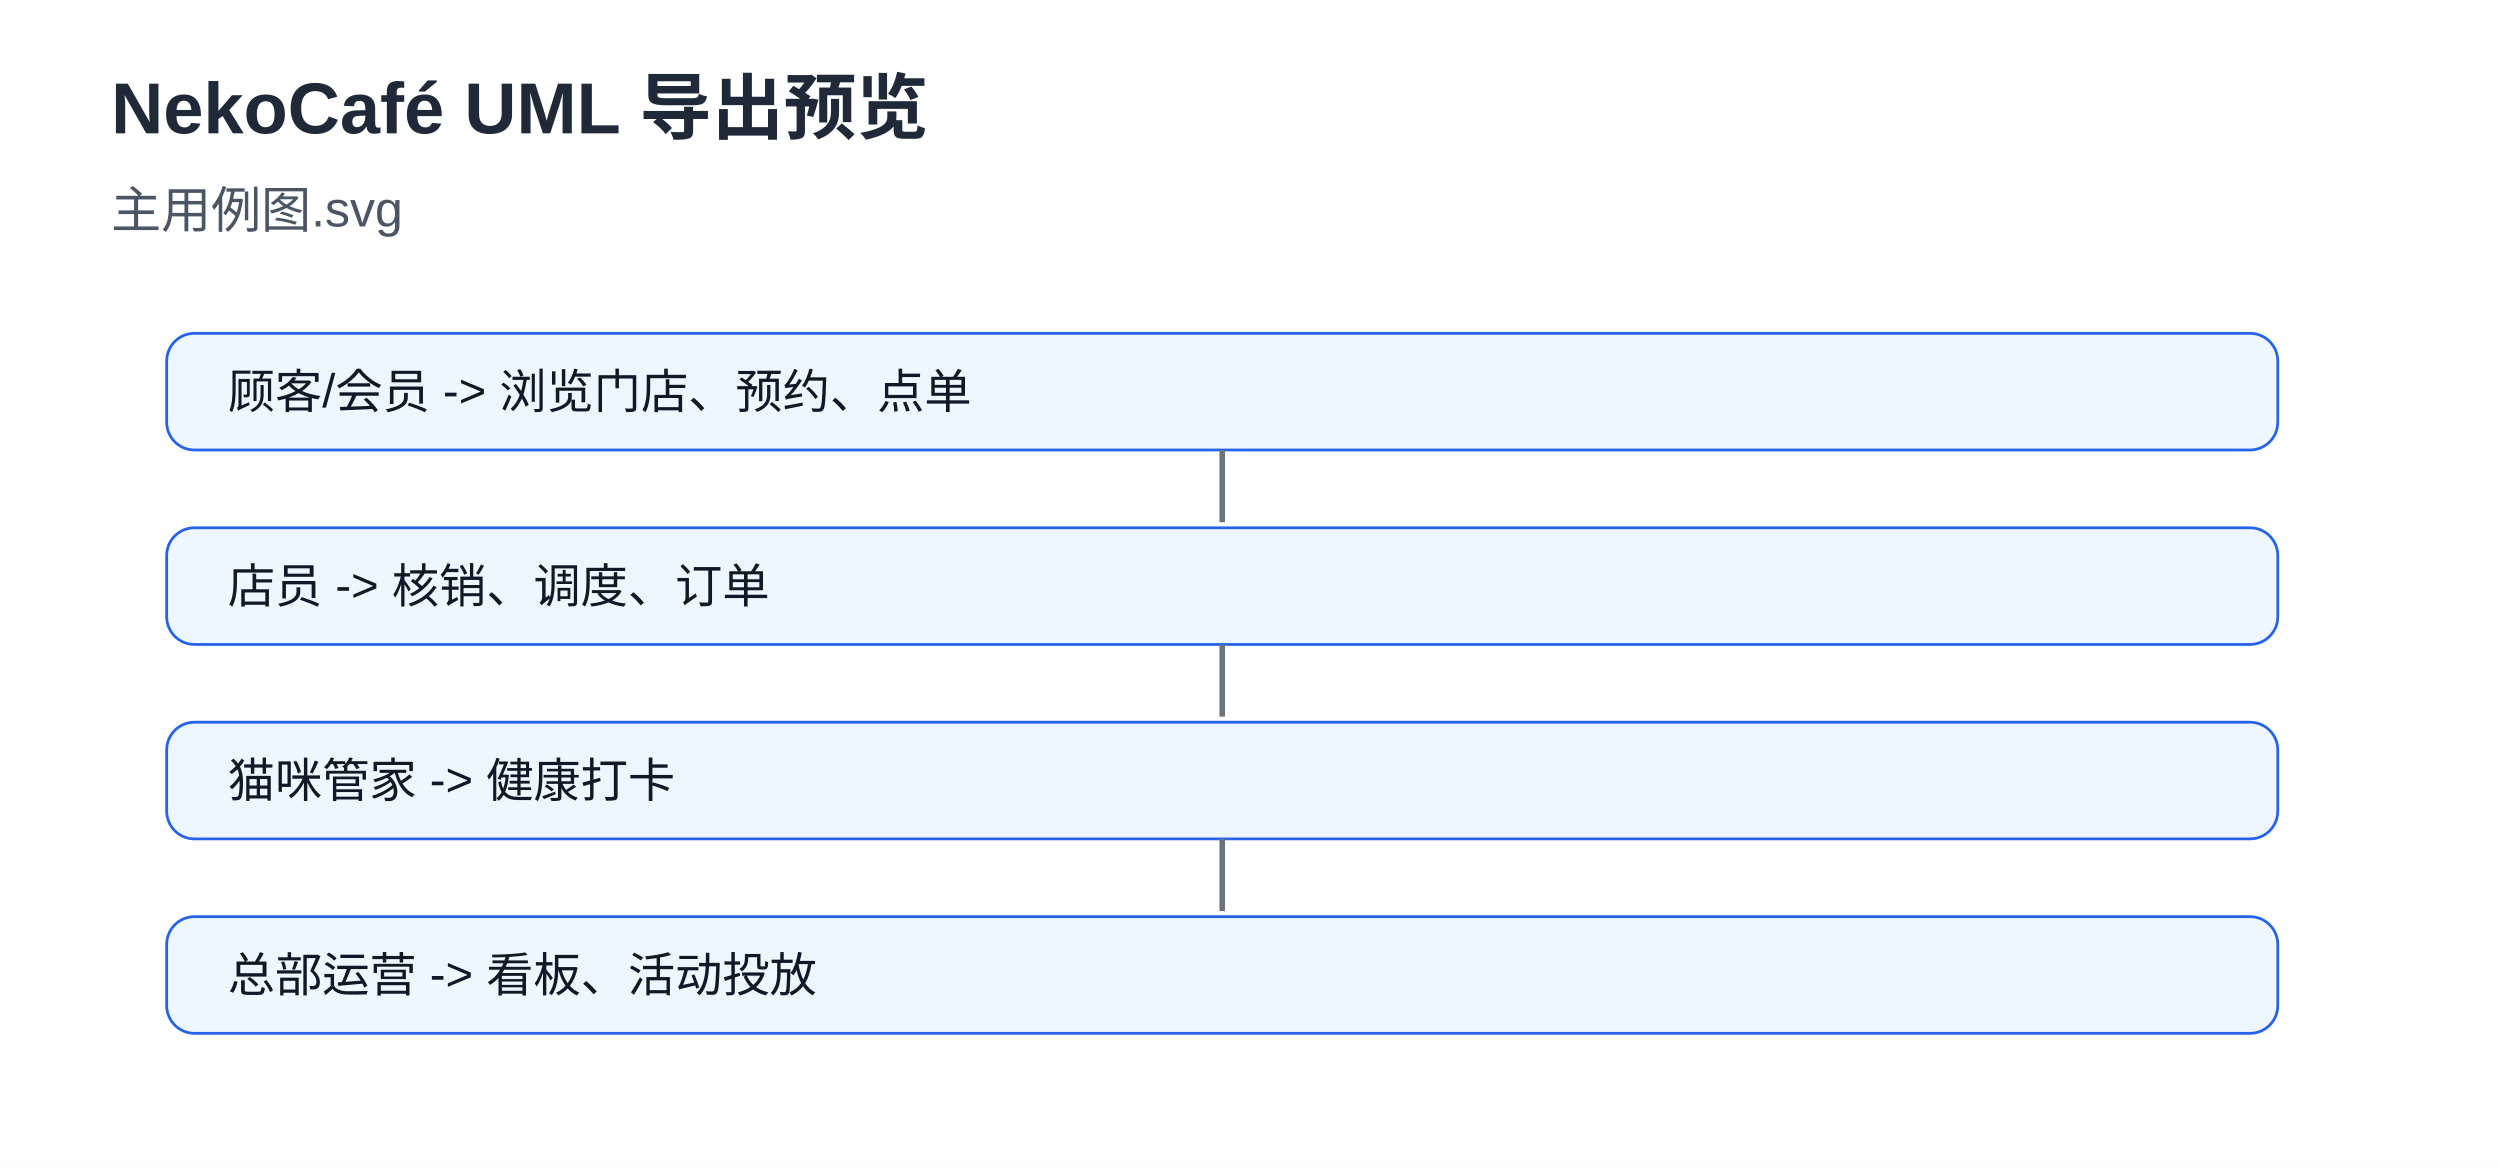
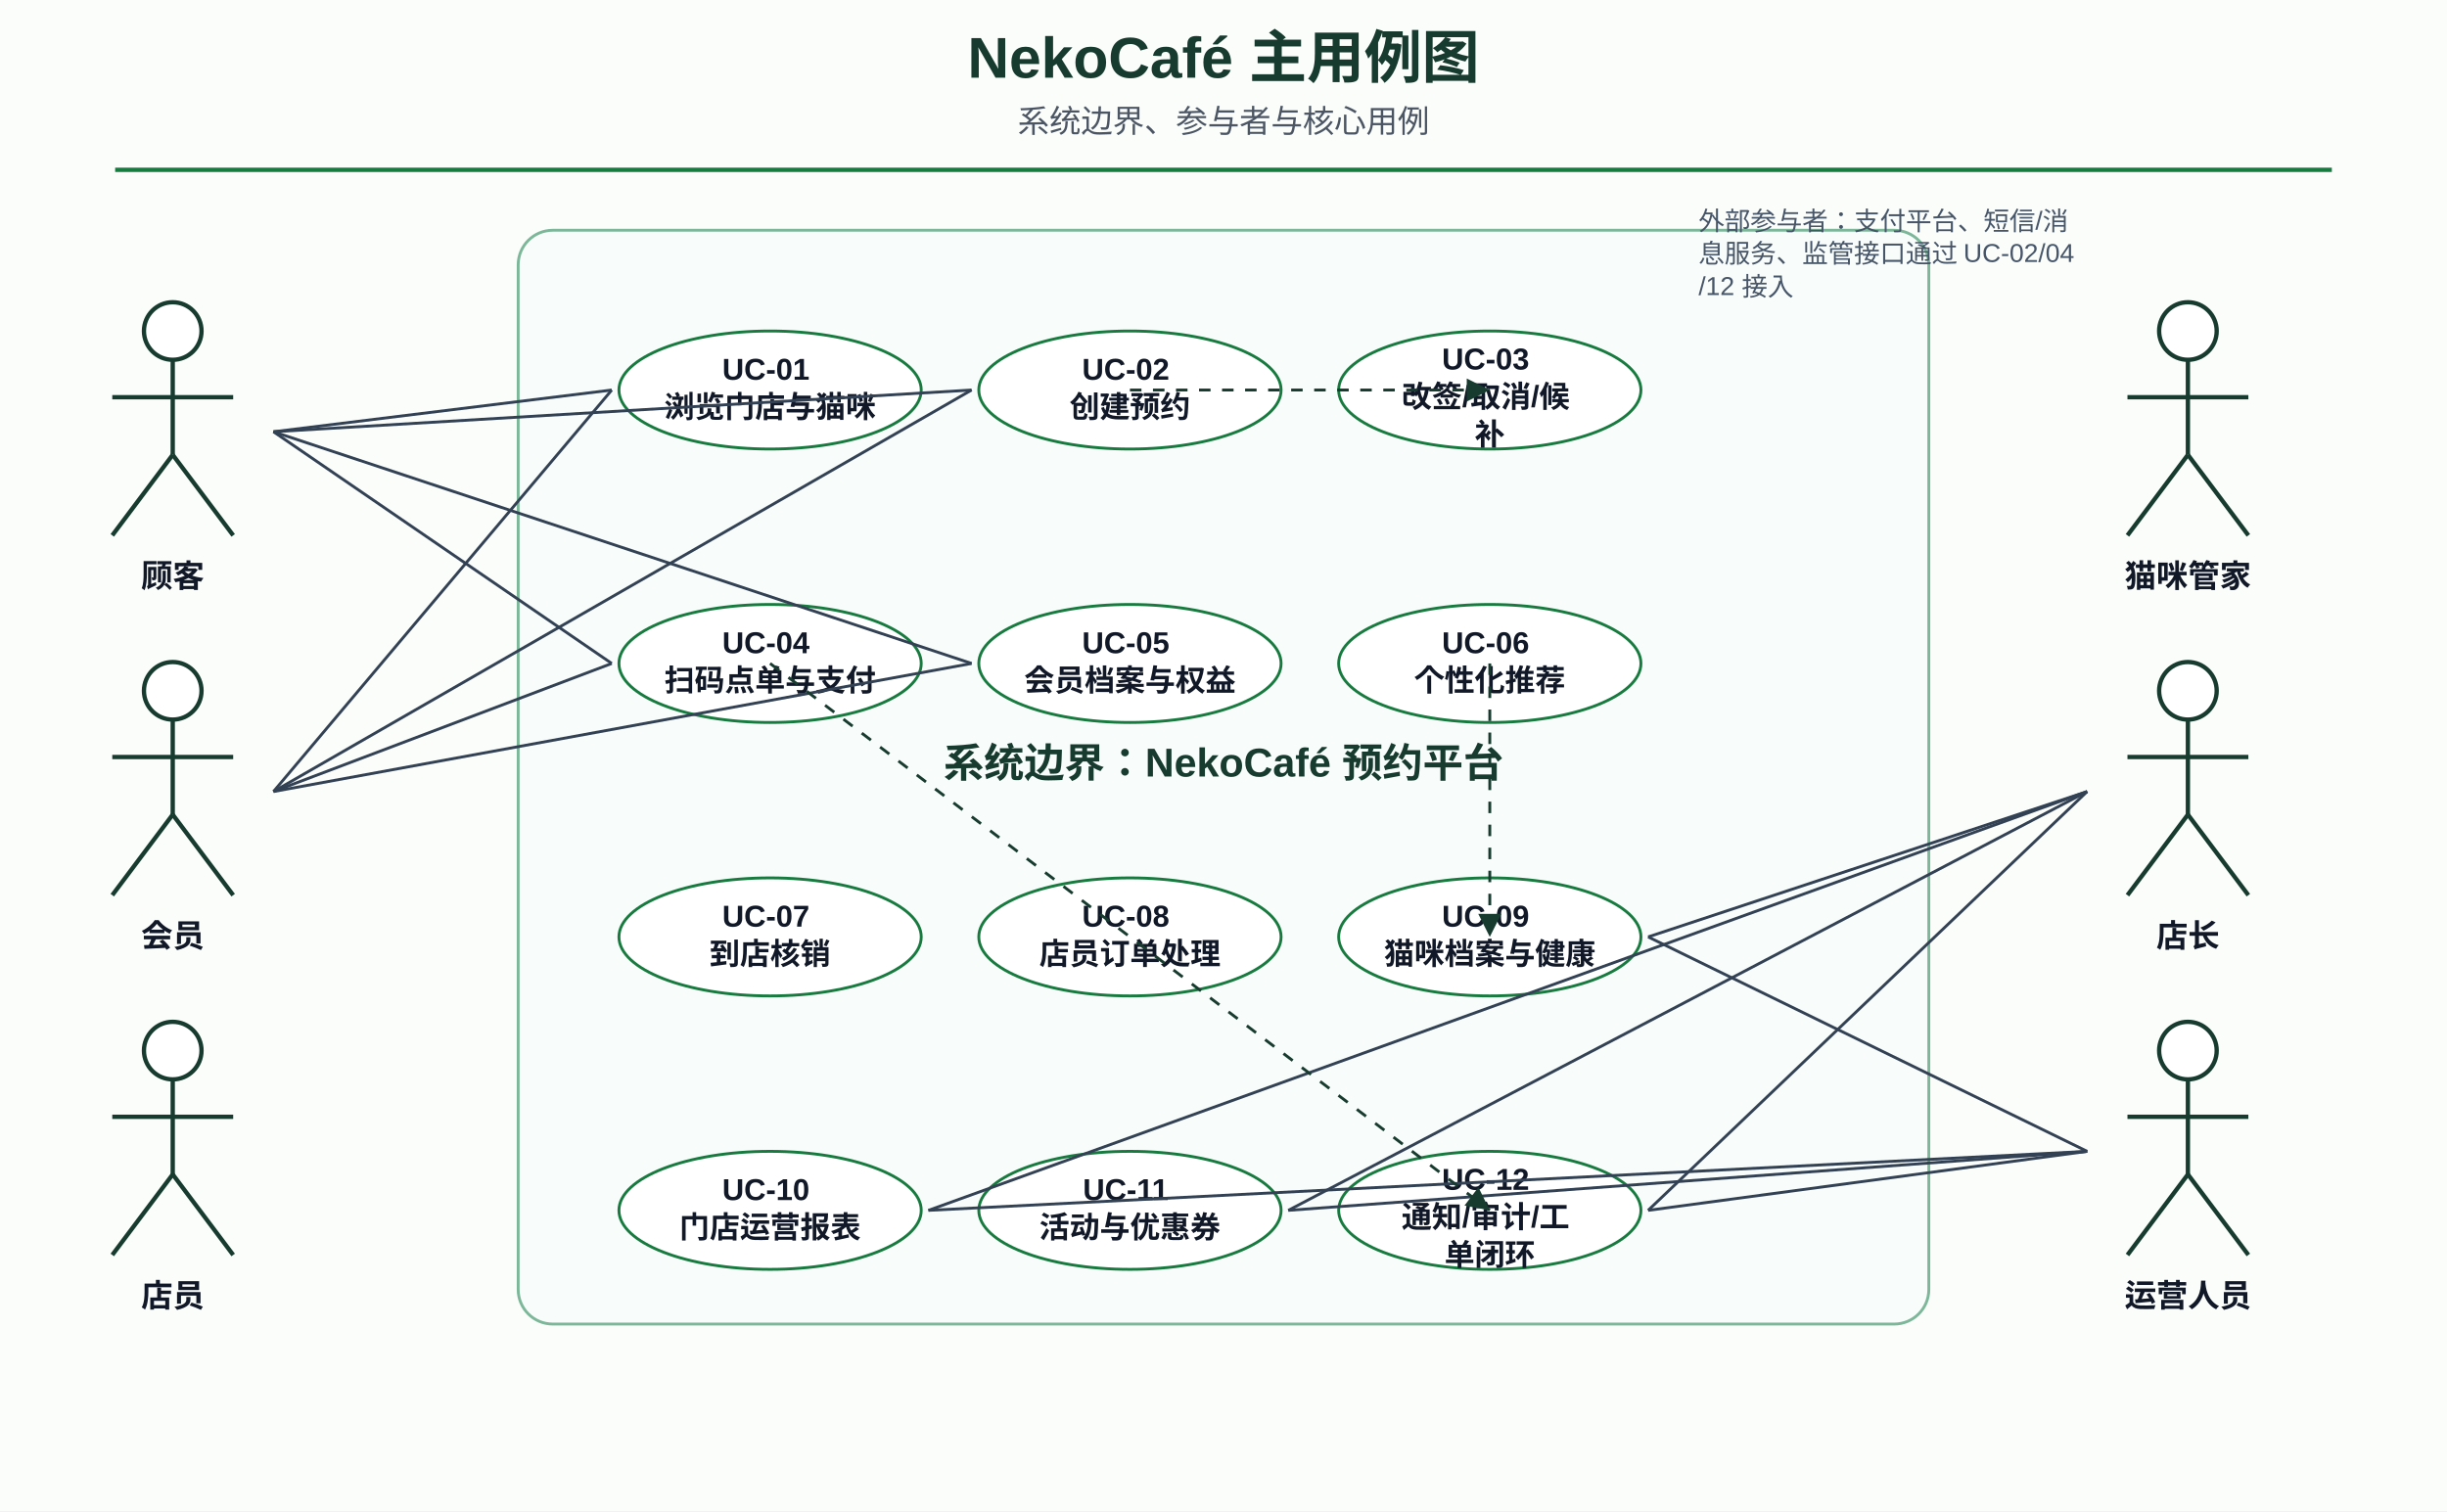
- <svg xmlns="http://www.w3.org/2000/svg" width="900" height="420" viewBox="0 0 900 420">
-   <rect width="100%" height="100%" fill="#ffffff" />
-   <text x="40" y="48" font-family="Microsoft YaHei, Arial" font-size="26" font-weight="700" fill="#1f2937">NekoCafé UML 导出预览</text>
-   <text x="40" y="82" font-family="Microsoft YaHei, Arial" font-size="18" fill="#4b5563">主用例图.svg</text>
-   <rect x="60" y="120" rx="10" ry="10" width="760" height="42" fill="#eef6ff" stroke="#2563eb" />
-   <text x="82" y="147" font-family="Microsoft YaHei, Arial" font-size="17" fill="#111827">顾客/会员 -&gt; 浏览门店、预约、点单</text>
-   <line x1="440" y1="162" x2="440" y2="188" stroke="#6b7280" stroke-width="2" />
-   <rect x="60" y="190" rx="10" ry="10" width="760" height="42" fill="#eef6ff" stroke="#2563eb" />
-   <text x="82" y="217" font-family="Microsoft YaHei, Arial" font-size="17" fill="#111827">店员 -&gt; 核销、调度、订单</text>
-   <line x1="440" y1="232" x2="440" y2="258" stroke="#6b7280" stroke-width="2" />
-   <rect x="60" y="260" rx="10" ry="10" width="760" height="42" fill="#eef6ff" stroke="#2563eb" />
-   <text x="82" y="287" font-family="Microsoft YaHei, Arial" font-size="17" fill="#111827">猫咪管家 -&gt; 健康打卡</text>
-   <line x1="440" y1="302" x2="440" y2="328" stroke="#6b7280" stroke-width="2" />
-   <rect x="60" y="330" rx="10" ry="10" width="760" height="42" fill="#eef6ff" stroke="#2563eb" />
-   <text x="82" y="357" font-family="Microsoft YaHei, Arial" font-size="17" fill="#111827">总部运营 -&gt; 看板、活动投放</text>
+ <svg xmlns="http://www.w3.org/2000/svg" width="1700" height="1050" viewBox="0 0 1700 1050">
+   <defs>
+     <marker id="arrow" markerWidth="12" markerHeight="12" refX="10" refY="6" orient="auto" markerUnits="strokeWidth">
+       <path d="M2,2 L10,6 L2,10 z" fill="#173B2F" />
+     </marker>
+     <linearGradient id="head" x1="0" y1="0" x2="1" y2="1">
+       <stop offset="0%" stop-color="#F8FCFA" />
+       <stop offset="100%" stop-color="#EAF6EF" />
+     </linearGradient>
+   </defs>
+   <rect width="100%" height="100%" fill="#FBFDFB" />
+   <text x="850.0" y="54" text-anchor="middle" font-family="Microsoft YaHei, Arial" font-size="40" font-weight="800" fill="#173B2F">NekoCafé 主用例图</text>
+   <text x="850.0" y="92" text-anchor="middle" font-family="Microsoft YaHei, Arial" font-size="22" fill="#4B5563">系统边界、参与者与核心用例</text>
+   <line x1="80" y1="118" x2="1620" y2="118" stroke="#177A3E" stroke-width="3" />
+   <rect x="360" y="160" width="980" height="760" rx="24" fill="#F8FCFA" stroke="#7DB79A" stroke-width="2" />
+   <text x="850.0" y="540.0" text-anchor="middle" font-family="Microsoft YaHei, Arial" font-size="28" font-weight="600" fill="#173B2F">
+     <tspan x="850.0" dy="0">系统边界：NekoCafé 预约平台</tspan>
+   </text>
+   <circle cx="120" cy="230" r="20" fill="#FFFFFF" stroke="#173B2F" stroke-width="3" />
+   <line x1="120" y1="250" x2="120" y2="316" stroke="#173B2F" stroke-width="3" />
+   <line x1="78" y1="276" x2="162" y2="276" stroke="#173B2F" stroke-width="3" />
+   <line x1="120" y1="316" x2="78" y2="372" stroke="#173B2F" stroke-width="3" />
+   <line x1="120" y1="316" x2="162" y2="372" stroke="#173B2F" stroke-width="3" />
+   <text x="120" y="408" text-anchor="middle" font-family="Microsoft YaHei, Arial" font-size="22" font-weight="700" fill="#111827">
+     <tspan x="120" dy="0">顾客</tspan>
+   </text>
+   <circle cx="120" cy="480" r="20" fill="#FFFFFF" stroke="#173B2F" stroke-width="3" />
+   <line x1="120" y1="500" x2="120" y2="566" stroke="#173B2F" stroke-width="3" />
+   <line x1="78" y1="526" x2="162" y2="526" stroke="#173B2F" stroke-width="3" />
+   <line x1="120" y1="566" x2="78" y2="622" stroke="#173B2F" stroke-width="3" />
+   <line x1="120" y1="566" x2="162" y2="622" stroke="#173B2F" stroke-width="3" />
+   <text x="120" y="658" text-anchor="middle" font-family="Microsoft YaHei, Arial" font-size="22" font-weight="700" fill="#111827">
+     <tspan x="120" dy="0">会员</tspan>
+   </text>
+   <circle cx="120" cy="730" r="20" fill="#FFFFFF" stroke="#173B2F" stroke-width="3" />
+   <line x1="120" y1="750" x2="120" y2="816" stroke="#173B2F" stroke-width="3" />
+   <line x1="78" y1="776" x2="162" y2="776" stroke="#173B2F" stroke-width="3" />
+   <line x1="120" y1="816" x2="78" y2="872" stroke="#173B2F" stroke-width="3" />
+   <line x1="120" y1="816" x2="162" y2="872" stroke="#173B2F" stroke-width="3" />
+   <text x="120" y="908" text-anchor="middle" font-family="Microsoft YaHei, Arial" font-size="22" font-weight="700" fill="#111827">
+     <tspan x="120" dy="0">店员</tspan>
+   </text>
+   <circle cx="1520" cy="230" r="20" fill="#FFFFFF" stroke="#173B2F" stroke-width="3" />
+   <line x1="1520" y1="250" x2="1520" y2="316" stroke="#173B2F" stroke-width="3" />
+   <line x1="1478" y1="276" x2="1562" y2="276" stroke="#173B2F" stroke-width="3" />
+   <line x1="1520" y1="316" x2="1478" y2="372" stroke="#173B2F" stroke-width="3" />
+   <line x1="1520" y1="316" x2="1562" y2="372" stroke="#173B2F" stroke-width="3" />
+   <text x="1520" y="408" text-anchor="middle" font-family="Microsoft YaHei, Arial" font-size="22" font-weight="700" fill="#111827">
+     <tspan x="1520" dy="0">猫咪管家</tspan>
+   </text>
+   <circle cx="1520" cy="480" r="20" fill="#FFFFFF" stroke="#173B2F" stroke-width="3" />
+   <line x1="1520" y1="500" x2="1520" y2="566" stroke="#173B2F" stroke-width="3" />
+   <line x1="1478" y1="526" x2="1562" y2="526" stroke="#173B2F" stroke-width="3" />
+   <line x1="1520" y1="566" x2="1478" y2="622" stroke="#173B2F" stroke-width="3" />
+   <line x1="1520" y1="566" x2="1562" y2="622" stroke="#173B2F" stroke-width="3" />
+   <text x="1520" y="658" text-anchor="middle" font-family="Microsoft YaHei, Arial" font-size="22" font-weight="700" fill="#111827">
+     <tspan x="1520" dy="0">店长</tspan>
+   </text>
+   <circle cx="1520" cy="730" r="20" fill="#FFFFFF" stroke="#173B2F" stroke-width="3" />
+   <line x1="1520" y1="750" x2="1520" y2="816" stroke="#173B2F" stroke-width="3" />
+   <line x1="1478" y1="776" x2="1562" y2="776" stroke="#173B2F" stroke-width="3" />
+   <line x1="1520" y1="816" x2="1478" y2="872" stroke="#173B2F" stroke-width="3" />
+   <line x1="1520" y1="816" x2="1562" y2="872" stroke="#173B2F" stroke-width="3" />
+   <text x="1520" y="908" text-anchor="middle" font-family="Microsoft YaHei, Arial" font-size="22" font-weight="700" fill="#111827">
+     <tspan x="1520" dy="0">运营人员</tspan>
+   </text>
+   <ellipse cx="535.0" cy="271.0" rx="105.0" ry="41.0" fill="#FFFFFF" stroke="#177A3E" stroke-width="2" />
+   <text x="535.0" y="263.86" text-anchor="middle" font-family="Microsoft YaHei, Arial" font-size="21" font-weight="600" fill="#111827">
+     <tspan x="535.0" dy="0">UC-01</tspan>
+     <tspan x="535.0" dy="26.25">浏览门店与猫咪</tspan>
+   </text>
+   <ellipse cx="785.0" cy="271.0" rx="105.0" ry="41.0" fill="#FFFFFF" stroke="#177A3E" stroke-width="2" />
+   <text x="785.0" y="263.86" text-anchor="middle" font-family="Microsoft YaHei, Arial" font-size="21" font-weight="600" fill="#111827">
+     <tspan x="785.0" dy="0">UC-02</tspan>
+     <tspan x="785.0" dy="26.25">创建预约</tspan>
+   </text>
+   <ellipse cx="1035.0" cy="271.0" rx="105.0" ry="41.0" fill="#FFFFFF" stroke="#177A3E" stroke-width="2" />
+   <text x="1035.0" y="256.72" text-anchor="middle" font-family="Microsoft YaHei, Arial" font-size="21" font-weight="600" fill="#111827">
+     <tspan x="1035.0" dy="0">UC-03</tspan>
+     <tspan x="1035.0" dy="26.25">改签/取消/候</tspan>
+     <tspan x="1035.0" dy="26.25">补</tspan>
+   </text>
+   <ellipse cx="535.0" cy="461.0" rx="105.0" ry="41.0" fill="#FFFFFF" stroke="#177A3E" stroke-width="2" />
+   <text x="535.0" y="453.86" text-anchor="middle" font-family="Microsoft YaHei, Arial" font-size="21" font-weight="600" fill="#111827">
+     <tspan x="535.0" dy="0">UC-04</tspan>
+     <tspan x="535.0" dy="26.25">扫码点单与支付</tspan>
+   </text>
+   <ellipse cx="785.0" cy="461.0" rx="105.0" ry="41.0" fill="#FFFFFF" stroke="#177A3E" stroke-width="2" />
+   <text x="785.0" y="453.86" text-anchor="middle" font-family="Microsoft YaHei, Arial" font-size="21" font-weight="600" fill="#111827">
+     <tspan x="785.0" dy="0">UC-05</tspan>
+     <tspan x="785.0" dy="26.25">会员档案与权益</tspan>
+   </text>
+   <ellipse cx="1035.0" cy="461.0" rx="105.0" ry="41.0" fill="#FFFFFF" stroke="#177A3E" stroke-width="2" />
+   <text x="1035.0" y="453.86" text-anchor="middle" font-family="Microsoft YaHei, Arial" font-size="21" font-weight="600" fill="#111827">
+     <tspan x="1035.0" dy="0">UC-06</tspan>
+     <tspan x="1035.0" dy="26.25">个性化推荐</tspan>
+   </text>
+   <ellipse cx="535.0" cy="651.0" rx="105.0" ry="41.0" fill="#FFFFFF" stroke="#177A3E" stroke-width="2" />
+   <text x="535.0" y="643.86" text-anchor="middle" font-family="Microsoft YaHei, Arial" font-size="21" font-weight="600" fill="#111827">
+     <tspan x="535.0" dy="0">UC-07</tspan>
+     <tspan x="535.0" dy="26.25">到店核销</tspan>
+   </text>
+   <ellipse cx="785.0" cy="651.0" rx="105.0" ry="41.0" fill="#FFFFFF" stroke="#177A3E" stroke-width="2" />
+   <text x="785.0" y="643.86" text-anchor="middle" font-family="Microsoft YaHei, Arial" font-size="21" font-weight="600" fill="#111827">
+     <tspan x="785.0" dy="0">UC-08</tspan>
+     <tspan x="785.0" dy="26.25">店员订单处理</tspan>
+   </text>
+   <ellipse cx="1035.0" cy="651.0" rx="105.0" ry="41.0" fill="#FFFFFF" stroke="#177A3E" stroke-width="2" />
+   <text x="1035.0" y="643.86" text-anchor="middle" font-family="Microsoft YaHei, Arial" font-size="21" font-weight="600" fill="#111827">
+     <tspan x="1035.0" dy="0">UC-09</tspan>
+     <tspan x="1035.0" dy="26.25">猫咪档案与健康</tspan>
+   </text>
+   <ellipse cx="535.0" cy="841.0" rx="105.0" ry="41.0" fill="#FFFFFF" stroke="#177A3E" stroke-width="2" />
+   <text x="535.0" y="833.86" text-anchor="middle" font-family="Microsoft YaHei, Arial" font-size="21" font-weight="600" fill="#111827">
+     <tspan x="535.0" dy="0">UC-10</tspan>
+     <tspan x="535.0" dy="26.25">门店运营报表</tspan>
+   </text>
+   <ellipse cx="785.0" cy="841.0" rx="105.0" ry="41.0" fill="#FFFFFF" stroke="#177A3E" stroke-width="2" />
+   <text x="785.0" y="833.86" text-anchor="middle" font-family="Microsoft YaHei, Arial" font-size="21" font-weight="600" fill="#111827">
+     <tspan x="785.0" dy="0">UC-11</tspan>
+     <tspan x="785.0" dy="26.25">活动与优惠券</tspan>
+   </text>
+   <ellipse cx="1035.0" cy="841.0" rx="105.0" ry="41.0" fill="#FFFFFF" stroke="#177A3E" stroke-width="2" />
+   <text x="1035.0" y="826.72" text-anchor="middle" font-family="Microsoft YaHei, Arial" font-size="21" font-weight="600" fill="#111827">
+     <tspan x="1035.0" dy="0">UC-12</tspan>
+     <tspan x="1035.0" dy="26.25">通知/审计/工</tspan>
+     <tspan x="1035.0" dy="26.25">单闭环</tspan>
+   </text>
+   <line x1="190" y1="300" x2="425" y2="271" stroke="#334155" stroke-width="2" />
+   <line x1="190" y1="300" x2="675" y2="271" stroke="#334155" stroke-width="2" />
+   <line x1="190" y1="300" x2="425" y2="461" stroke="#334155" stroke-width="2" />
+   <line x1="190" y1="300" x2="675" y2="461" stroke="#334155" stroke-width="2" />
+   <line x1="190" y1="550" x2="425" y2="271" stroke="#334155" stroke-width="2" />
+   <line x1="190" y1="550" x2="675" y2="271" stroke="#334155" stroke-width="2" />
+   <line x1="190" y1="550" x2="425" y2="461" stroke="#334155" stroke-width="2" />
+   <line x1="190" y1="550" x2="675" y2="461" stroke="#334155" stroke-width="2" />
+   <line x1="1450" y1="550" x2="1145" y2="651" stroke="#334155" stroke-width="2" />
+   <line x1="1450" y1="550" x2="645" y2="841" stroke="#334155" stroke-width="2" />
+   <line x1="1450" y1="550" x2="895" y2="841" stroke="#334155" stroke-width="2" />
+   <line x1="1450" y1="550" x2="1145" y2="841" stroke="#334155" stroke-width="2" />
+   <line x1="1450" y1="800" x2="1145" y2="651" stroke="#334155" stroke-width="2" />
+   <line x1="1450" y1="800" x2="645" y2="841" stroke="#334155" stroke-width="2" />
+   <line x1="1450" y1="800" x2="895" y2="841" stroke="#334155" stroke-width="2" />
+   <line x1="1450" y1="800" x2="1145" y2="841" stroke="#334155" stroke-width="2" />
+   <line x1="785" y1="271" x2="1035" y2="271" stroke="#173B2F" stroke-width="2" stroke-dasharray="8 8" marker-end="url(#arrow)" />
+   <line x1="535" y1="461" x2="1035" y2="841" stroke="#173B2F" stroke-width="2" stroke-dasharray="8 8" marker-end="url(#arrow)" />
+   <line x1="1035" y1="461" x2="1035" y2="651" stroke="#173B2F" stroke-width="2" stroke-dasharray="8 8" marker-end="url(#arrow)" />
+   <text x="1180" y="160" text-anchor="start" font-family="Microsoft YaHei, Arial" font-size="18" font-weight="400" fill="#475569">
+     <tspan x="1180" dy="0">外部参与者：支付平台、短信/消</tspan>
+     <tspan x="1180" dy="22.5">息服务、监管接口通过 UC-02/04</tspan>
+     <tspan x="1180" dy="22.5">/12 接入</tspan>
+   </text>
</svg>
